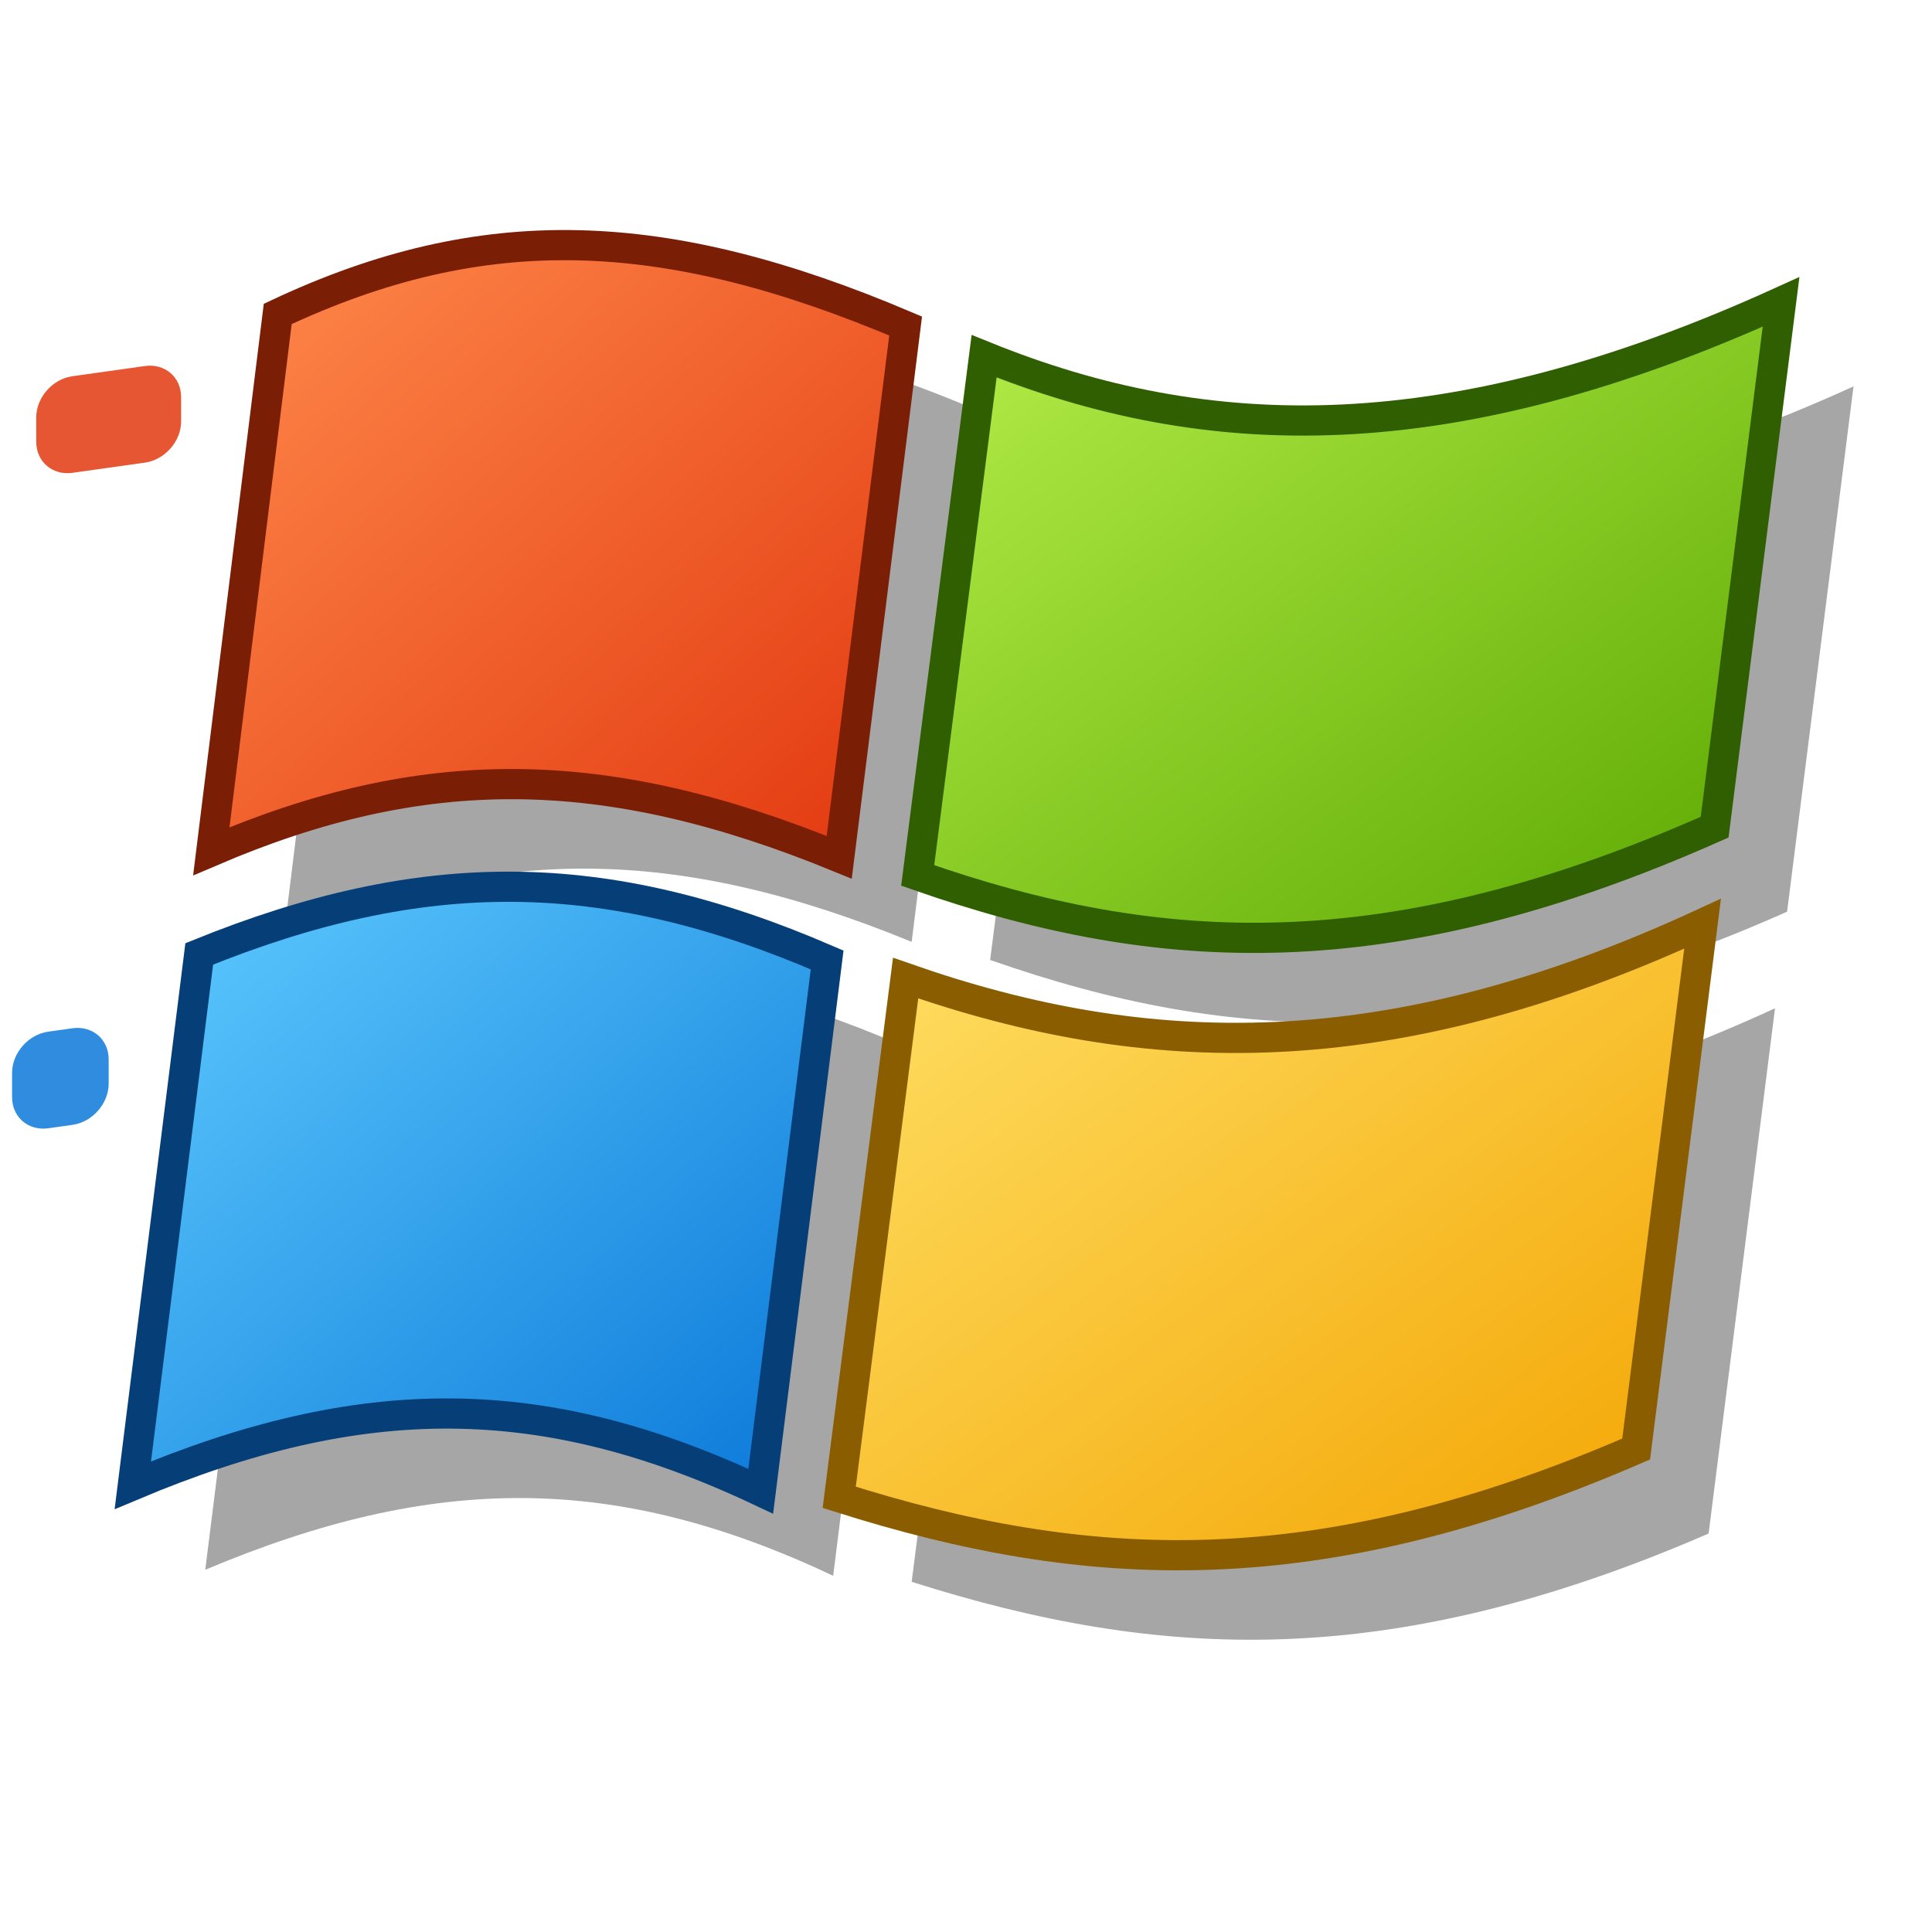
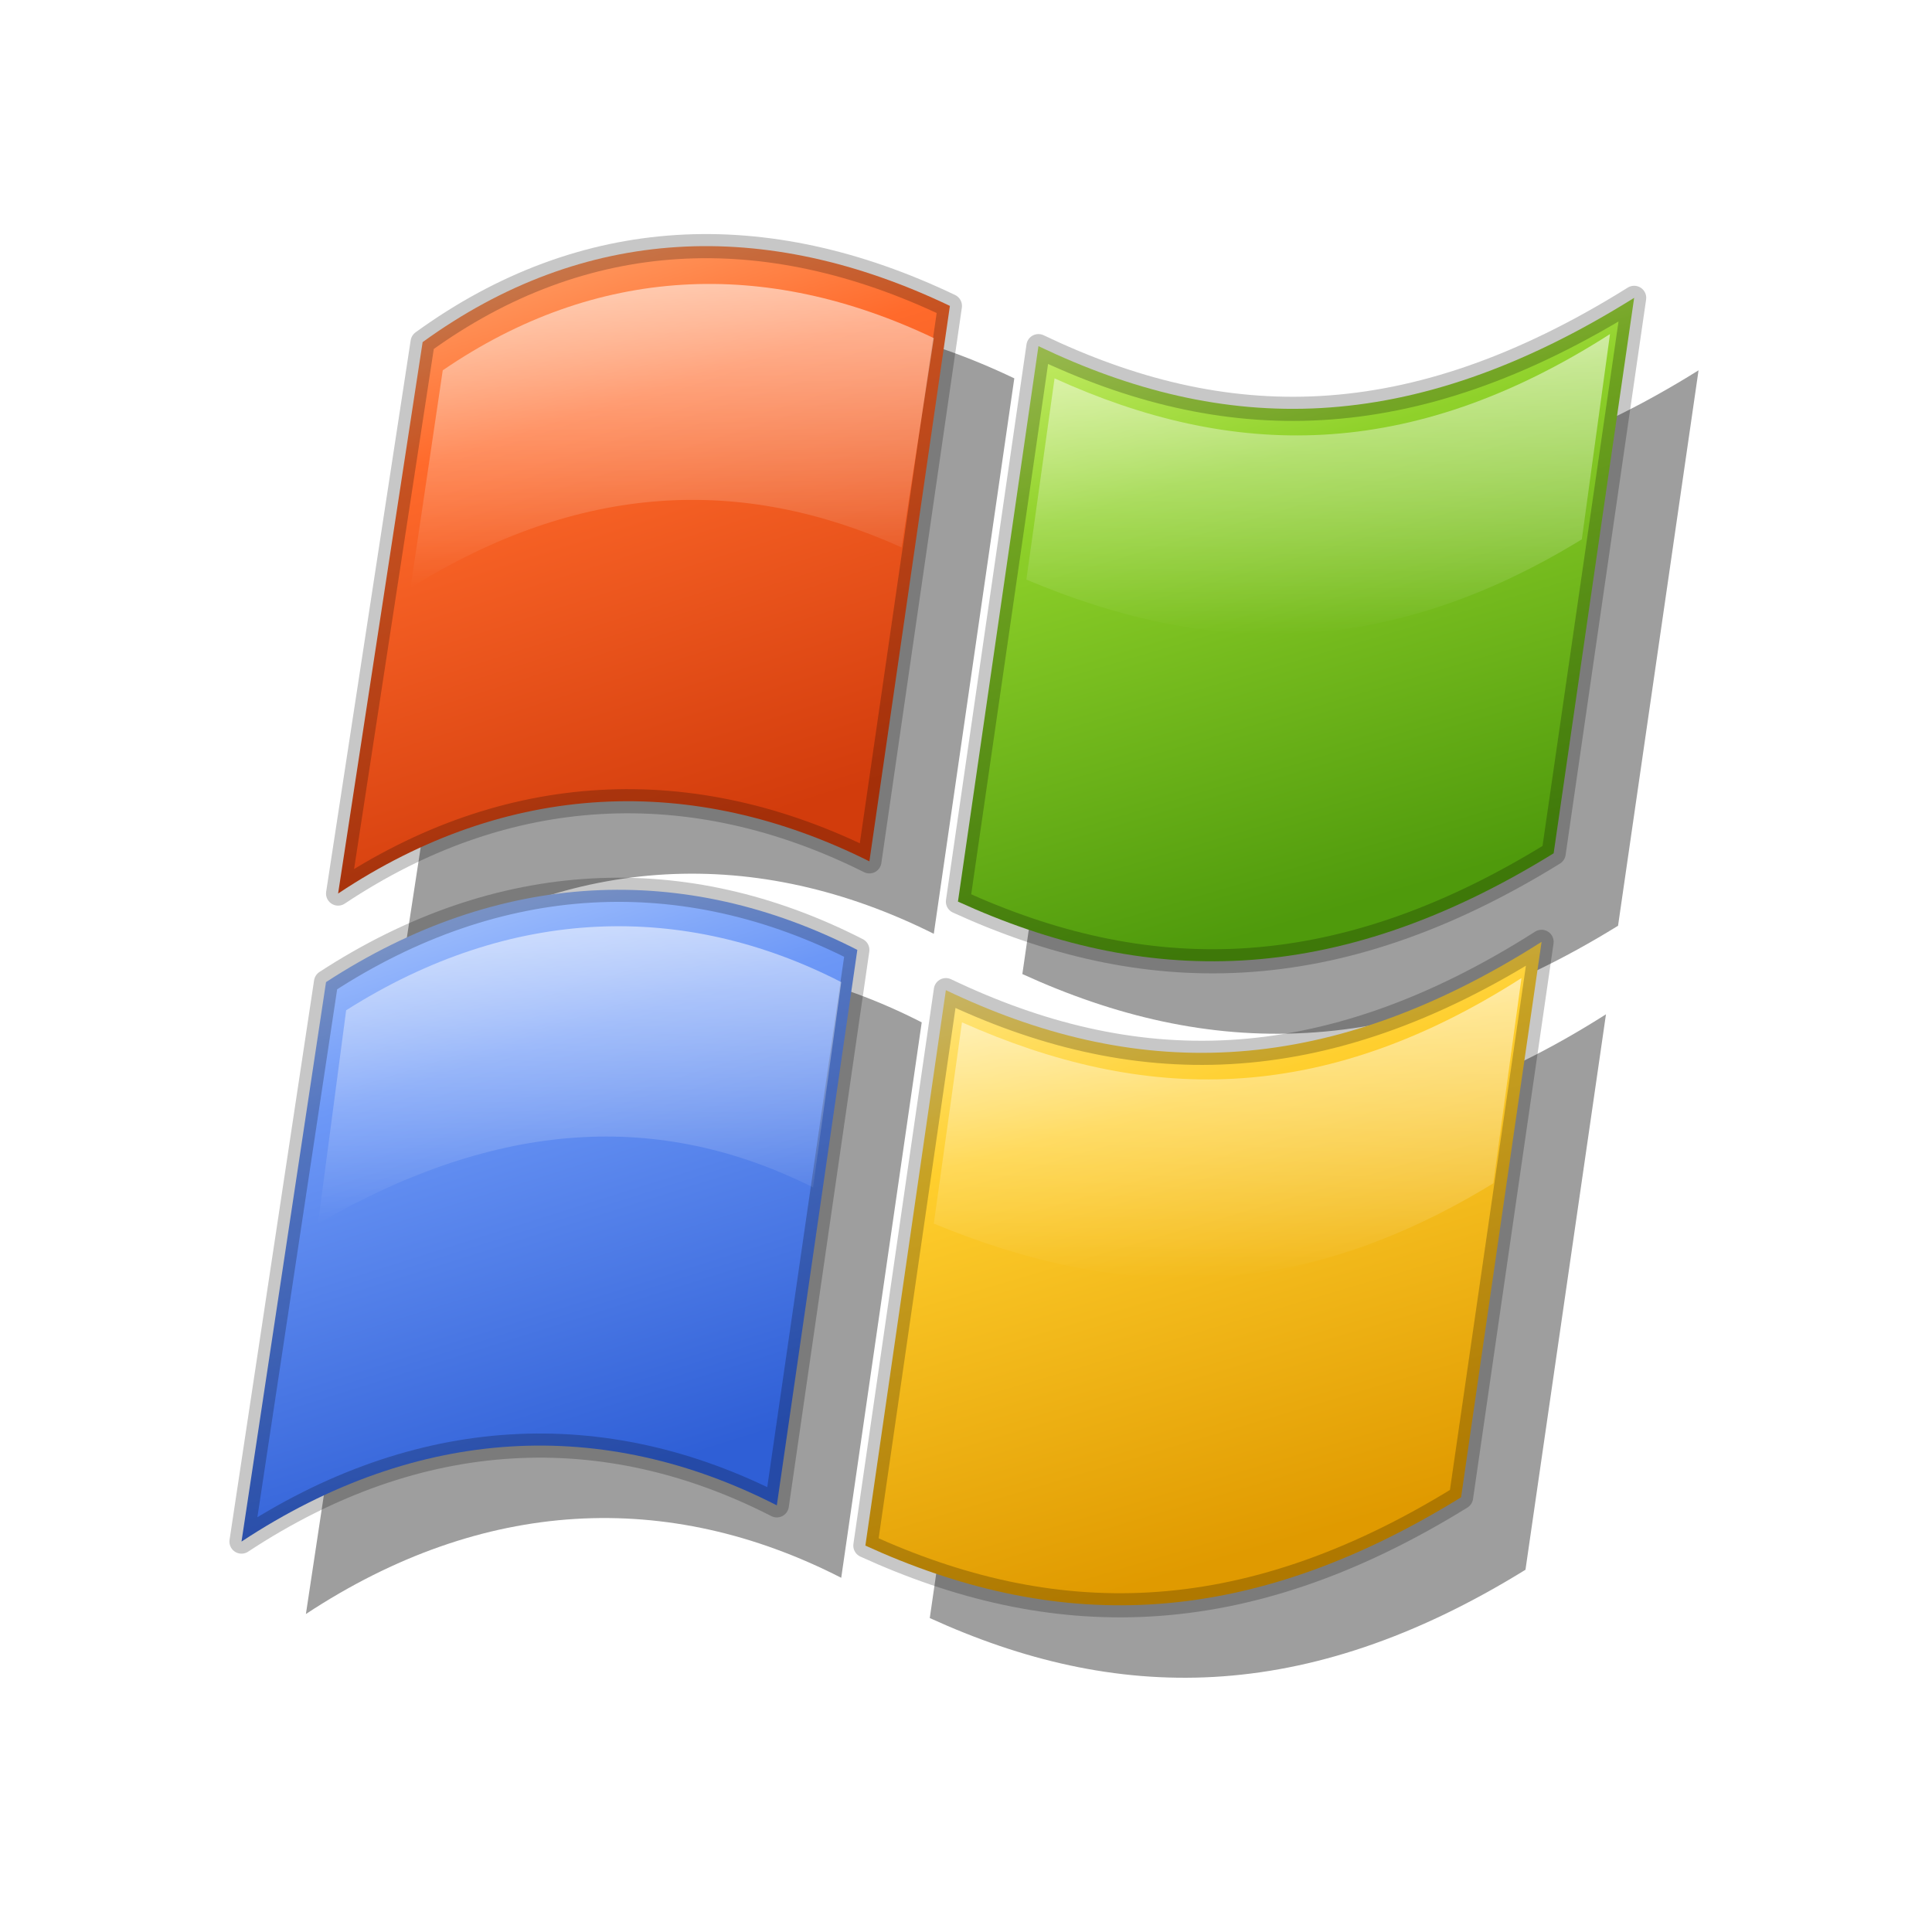
- <svg xmlns="http://www.w3.org/2000/svg" width="32" height="32" viewBox="0 0 32 32">
+ <svg xmlns="http://www.w3.org/2000/svg" xmlns:xlink="http://www.w3.org/1999/xlink" width="48" height="48" viewBox="0 0 48 48">
  <defs>
-     <linearGradient id="r" x1="0" y1="0" x2="1" y2="1">
-       <stop offset="0" stop-color="#ff8a4c" />
-       <stop offset="1" stop-color="#e2380f" />
+     <linearGradient id="r" x1="0" y1="0" x2="0.3" y2="1">
+       <stop offset="0" stop-color="#ffb07a" />
+       <stop offset="0.35" stop-color="#ff6a2b" />
+       <stop offset="1" stop-color="#d23c0c" />
    </linearGradient>
-     <linearGradient id="g" x1="0" y1="0" x2="1" y2="1">
-       <stop offset="0" stop-color="#b6ee4a" />
-       <stop offset="1" stop-color="#5aa700" />
+     <linearGradient id="g" x1="0" y1="0" x2="0.3" y2="1">
+       <stop offset="0" stop-color="#d9f77c" />
+       <stop offset="0.35" stop-color="#8fd12a" />
+       <stop offset="1" stop-color="#4f9a0c" />
    </linearGradient>
-     <linearGradient id="b" x1="0" y1="0" x2="1" y2="1">
-       <stop offset="0" stop-color="#5fcbff" />
-       <stop offset="1" stop-color="#0a78d8" />
+     <linearGradient id="b" x1="0" y1="0" x2="0.3" y2="1">
+       <stop offset="0" stop-color="#b6d0ff" />
+       <stop offset="0.35" stop-color="#6d98f7" />
+       <stop offset="1" stop-color="#2f5fd6" />
    </linearGradient>
-     <linearGradient id="y" x1="0" y1="0" x2="1" y2="1">
-       <stop offset="0" stop-color="#ffe066" />
-       <stop offset="1" stop-color="#f3a400" />
+     <linearGradient id="y" x1="0" y1="0" x2="0.3" y2="1">
+       <stop offset="0" stop-color="#fff0a0" />
+       <stop offset="0.35" stop-color="#ffcf2e" />
+       <stop offset="1" stop-color="#e09a00" />
    </linearGradient>
+     <linearGradient id="gloss" x1="0" y1="0" x2="0" y2="1">
+       <stop offset="0" stop-color="#fff" stop-opacity="0.55" />
+       <stop offset="1" stop-color="#fff" stop-opacity="0" />
+     </linearGradient>
+     <path id="tl" d="M10.5,8.5 C14.5,5.6 19,5.4 23.6,7.6 L21.6,21.4 C17.2,19.2 12.6,19.4 8.4,22.2 Z" />
+     <path id="tr" d="M25.8,8.6 C30.4,10.8 35,10.9 40.6,7.4 L38.6,21.2 C33.1,24.6 28.4,24.5 23.8,22.4 Z" />
+     <path id="bl" d="M8.1,24.4 C12.4,21.6 17,21.4 21.3,23.6 L19.3,37.4 C15,35.2 10.4,35.4 6,38.3 Z" />
+     <path id="br" d="M23.5,24.6 C28.1,26.8 32.8,26.9 38.3,23.4 L36.3,37.2 C30.8,40.6 26.1,40.5 21.5,38.4 Z" />
  </defs>
-   <g fill="#000" opacity="0.35" transform="translate(1.2,1.4)">
-     <path d="M4.6,5.2 C8,3.6 11,3.7 15,5.4 L13.9,14.2 C10,12.6 7,12.6 3.5,14.1 Z" />
-     <path d="M16.3,5.9 C20,7.4 24,7.5 29.5,5 L28.4,13.7 C23,16.1 19.2,15.9 15.2,14.5 Z" />
-     <path d="M3.3,15.8 C7,14.3 10,14.3 13.7,15.9 L12.6,24.7 C9,23 6,23 2.2,24.6 Z" />
-     <path d="M15,16.2 C19,17.6 23,17.7 28.2,15.3 L27.1,24 C21.8,26.3 18,26.1 13.9,24.8 Z" />
+   <g fill="#000" opacity="0.38" transform="translate(1.6,1.8)">
+     <use xlink:href="#tl" />
+     <use xlink:href="#tr" />
+     <use xlink:href="#bl" />
+     <use xlink:href="#br" />
  </g>
-   <g opacity="0.85">
-     <rect x="0.6" y="6.4" width="2.4" height="1.6" rx="0.6" fill="#e2380f" transform="skewY(-8)" />
-     <rect x="0.2" y="17.2" width="1.6" height="1.6" rx="0.6" fill="#0a78d8" transform="skewY(-8)" />
+   <g stroke="#000" stroke-opacity="0.22" stroke-width="0.6" stroke-linejoin="round">
+     <use xlink:href="#tl" fill="url(#r)" />
+     <use xlink:href="#tr" fill="url(#g)" />
+     <use xlink:href="#bl" fill="url(#b)" />
+     <use xlink:href="#br" fill="url(#y)" />
  </g>
-   <path fill="url(#r)" stroke="#7a1e06" stroke-width="0.5" d="M4.6,5.2 C8,3.6 11,3.7 15,5.4 L13.9,14.2 C10,12.6 7,12.6 3.5,14.1 Z" />
-   <path fill="url(#g)" stroke="#2f5f00" stroke-width="0.5" d="M16.3,5.9 C20,7.4 24,7.5 29.5,5 L28.4,13.7 C23,16.1 19.2,15.9 15.2,14.5 Z" />
-   <path fill="url(#b)" stroke="#063f78" stroke-width="0.5" d="M3.3,15.8 C7,14.3 10,14.3 13.7,15.9 L12.6,24.7 C9,23 6,23 2.2,24.6 Z" />
-   <path fill="url(#y)" stroke="#8a5d00" stroke-width="0.5" d="M15,16.2 C19,17.6 23,17.7 28.2,15.3 L27.1,24 C21.8,26.3 18,26.1 13.9,24.8 Z" />
+   <g fill="url(#gloss)">
+     <path d="M11,9.2 C14.8,6.6 19,6.4 23.2,8.4 L22.4,13.6 C18.4,11.8 14.4,12 10.2,14.6 Z" />
+     <path d="M26.2,9.4 C30.6,11.4 35,11.5 40,8.3 L39.3,13.4 C34.4,16.4 30,16.3 25.5,14.4 Z" />
+     <path d="M8.6,25.1 C12.7,22.5 17,22.4 20.9,24.4 L20.2,29.5 C16.4,27.6 12.4,27.8 7.9,30.4 Z" />
+     <path d="M23.9,25.4 C28.4,27.4 32.8,27.5 37.8,24.3 L37.1,29.4 C32.2,32.4 27.8,32.3 23.2,30.4 Z" />
+   </g>
</svg>
